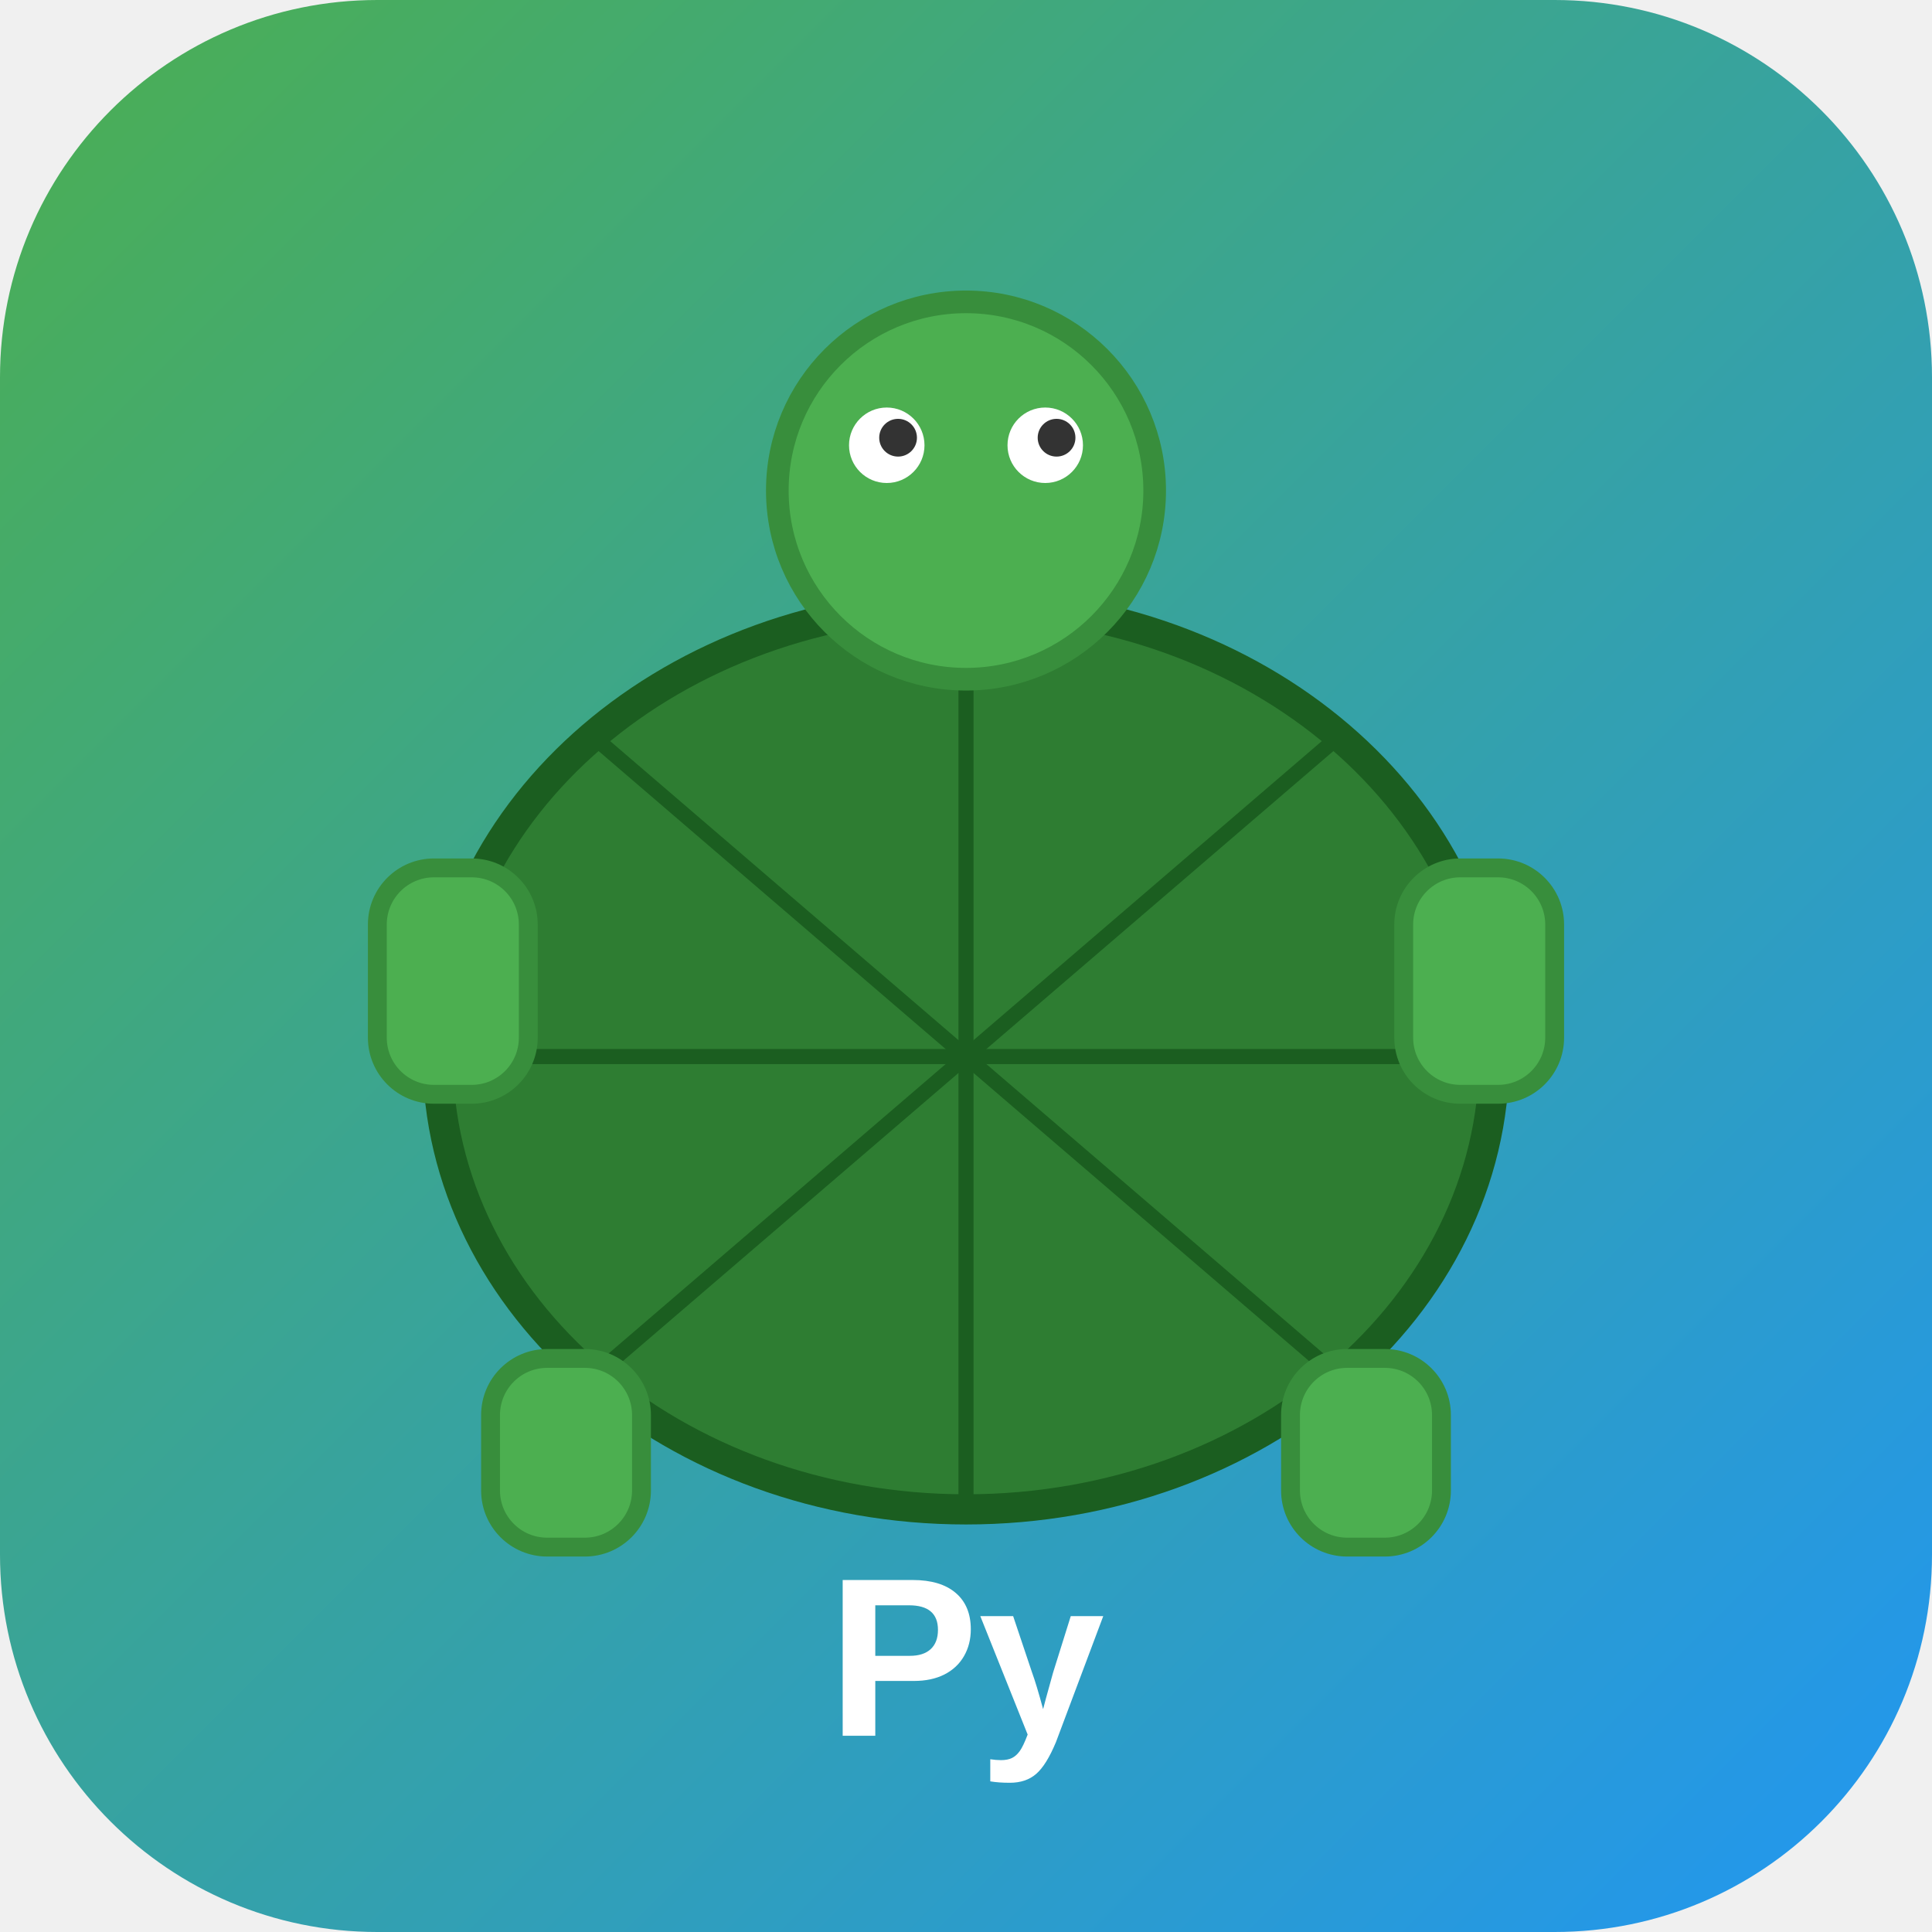
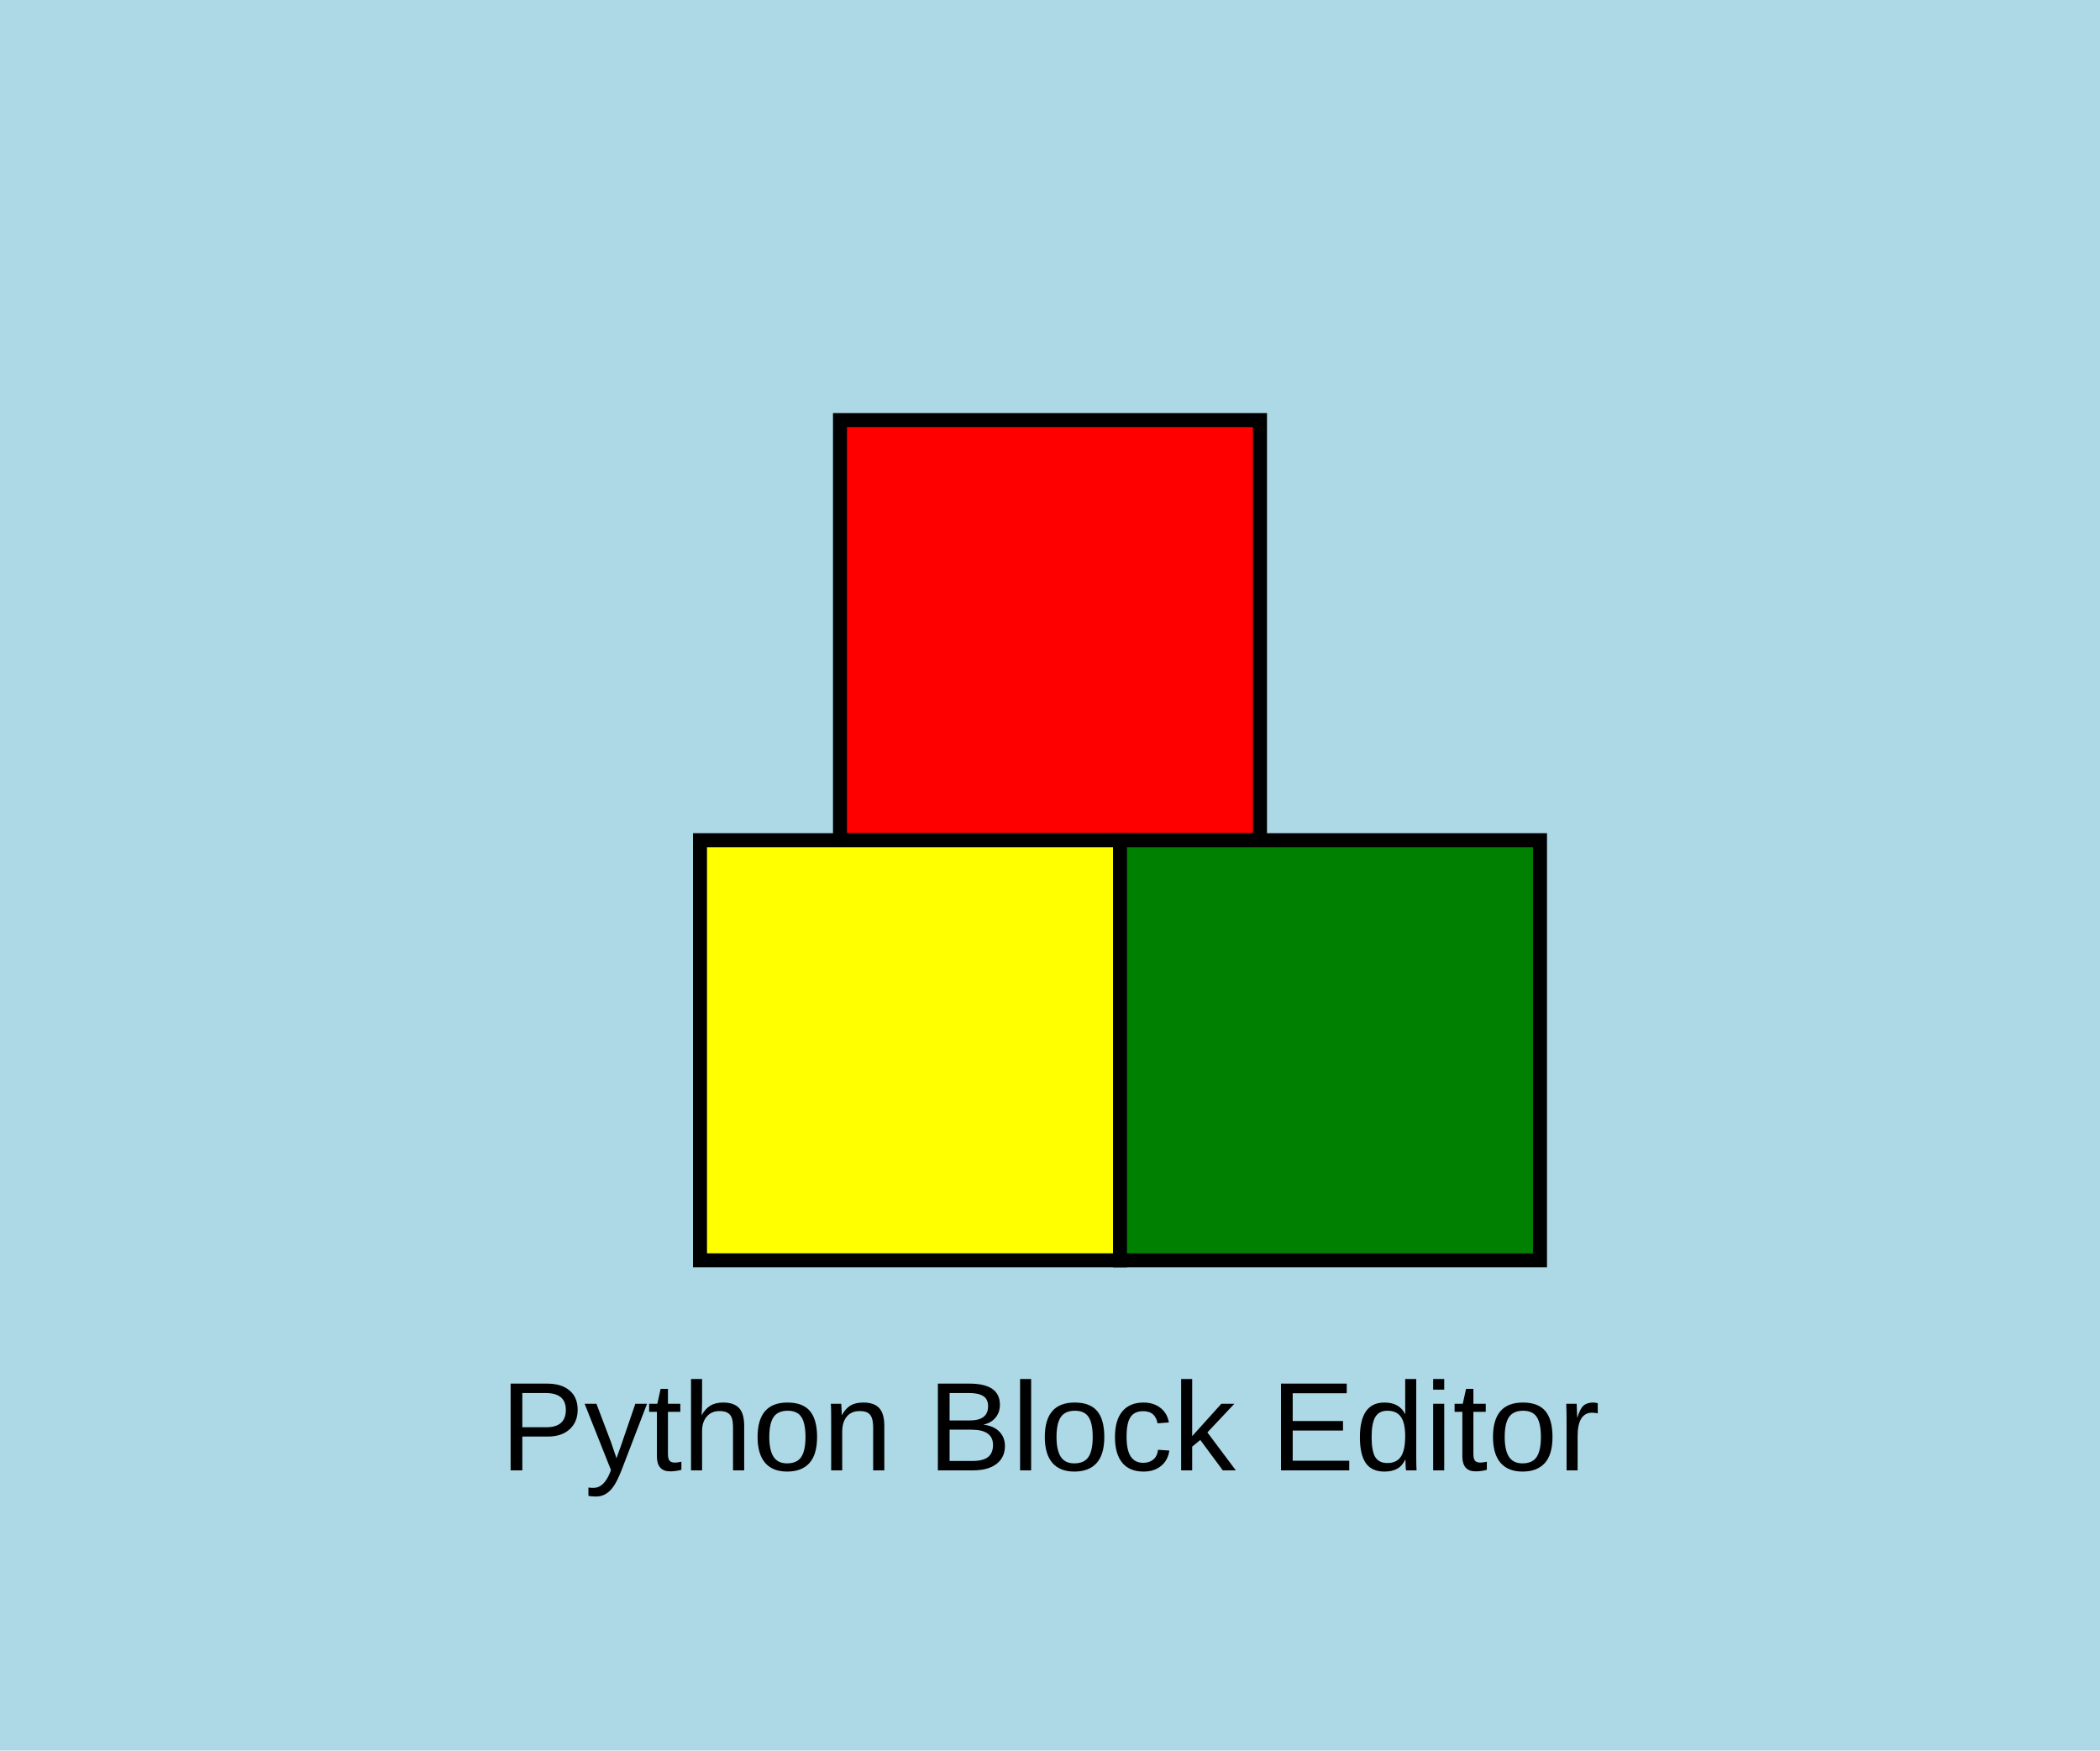
- <svg xmlns="http://www.w3.org/2000/svg" viewBox="0 0 512 512" width="512" height="512">
-   <defs>
-     <linearGradient id="bg" x1="0%" y1="0%" x2="100%" y2="100%">
-       <stop offset="0%" style="stop-color:#4CAF50" />
-       <stop offset="100%" style="stop-color:#2196F3" />
-     </linearGradient>
-   </defs>
-   <rect width="512" height="512" rx="100" fill="url(#bg)" />
-   <ellipse cx="256" cy="280" rx="140" ry="120" fill="#2E7D32" stroke="#1B5E20" stroke-width="8" />
-   <line x1="256" y1="160" x2="256" y2="400" stroke="#1B5E20" stroke-width="4" />
-   <line x1="116" y1="280" x2="396" y2="280" stroke="#1B5E20" stroke-width="4" />
-   <line x1="157" y1="195" x2="355" y2="365" stroke="#1B5E20" stroke-width="4" />
-   <line x1="355" y1="195" x2="157" y2="365" stroke="#1B5E20" stroke-width="4" />
-   <circle cx="256" cy="130" r="50" fill="#4CAF50" stroke="#388E3C" stroke-width="6" />
-   <circle cx="235" cy="118" r="10" fill="white" />
-   <circle cx="277" cy="118" r="10" fill="white" />
-   <circle cx="238" cy="116" r="5" fill="#333" />
-   <circle cx="280" cy="116" r="5" fill="#333" />
-   <rect x="100" y="230" width="40" height="60" rx="15" fill="#4CAF50" stroke="#388E3C" stroke-width="5" />
-   <rect x="372" y="230" width="40" height="60" rx="15" fill="#4CAF50" stroke="#388E3C" stroke-width="5" />
-   <rect x="130" y="360" width="40" height="50" rx="15" fill="#4CAF50" stroke="#388E3C" stroke-width="5" />
-   <rect x="342" y="360" width="40" height="50" rx="15" fill="#4CAF50" stroke="#388E3C" stroke-width="5" />
-   <text x="256" y="460" text-anchor="middle" font-family="Arial,sans-serif" font-weight="bold" font-size="60" fill="white">Py</text>
+ <svg xmlns="http://www.w3.org/2000/svg" width="300" height="250">
+   <rect x="0" y="0" width="300" height="250" fill="lightblue" />
+   <rect x="120" y="60" width="60" height="60" fill="red" stroke="black" stroke-width="2" />
+   <rect x="100" y="120" width="60" height="60" fill="yellow" stroke="black" stroke-width="2" />
+   <rect x="160" y="120" width="60" height="60" fill="green" stroke="black" stroke-width="2" />
+   <text x="150" y="210" font-size="18" text-anchor="middle" fill="black" font-family="Arial">
+     Python Block Editor
+   </text>
</svg>
